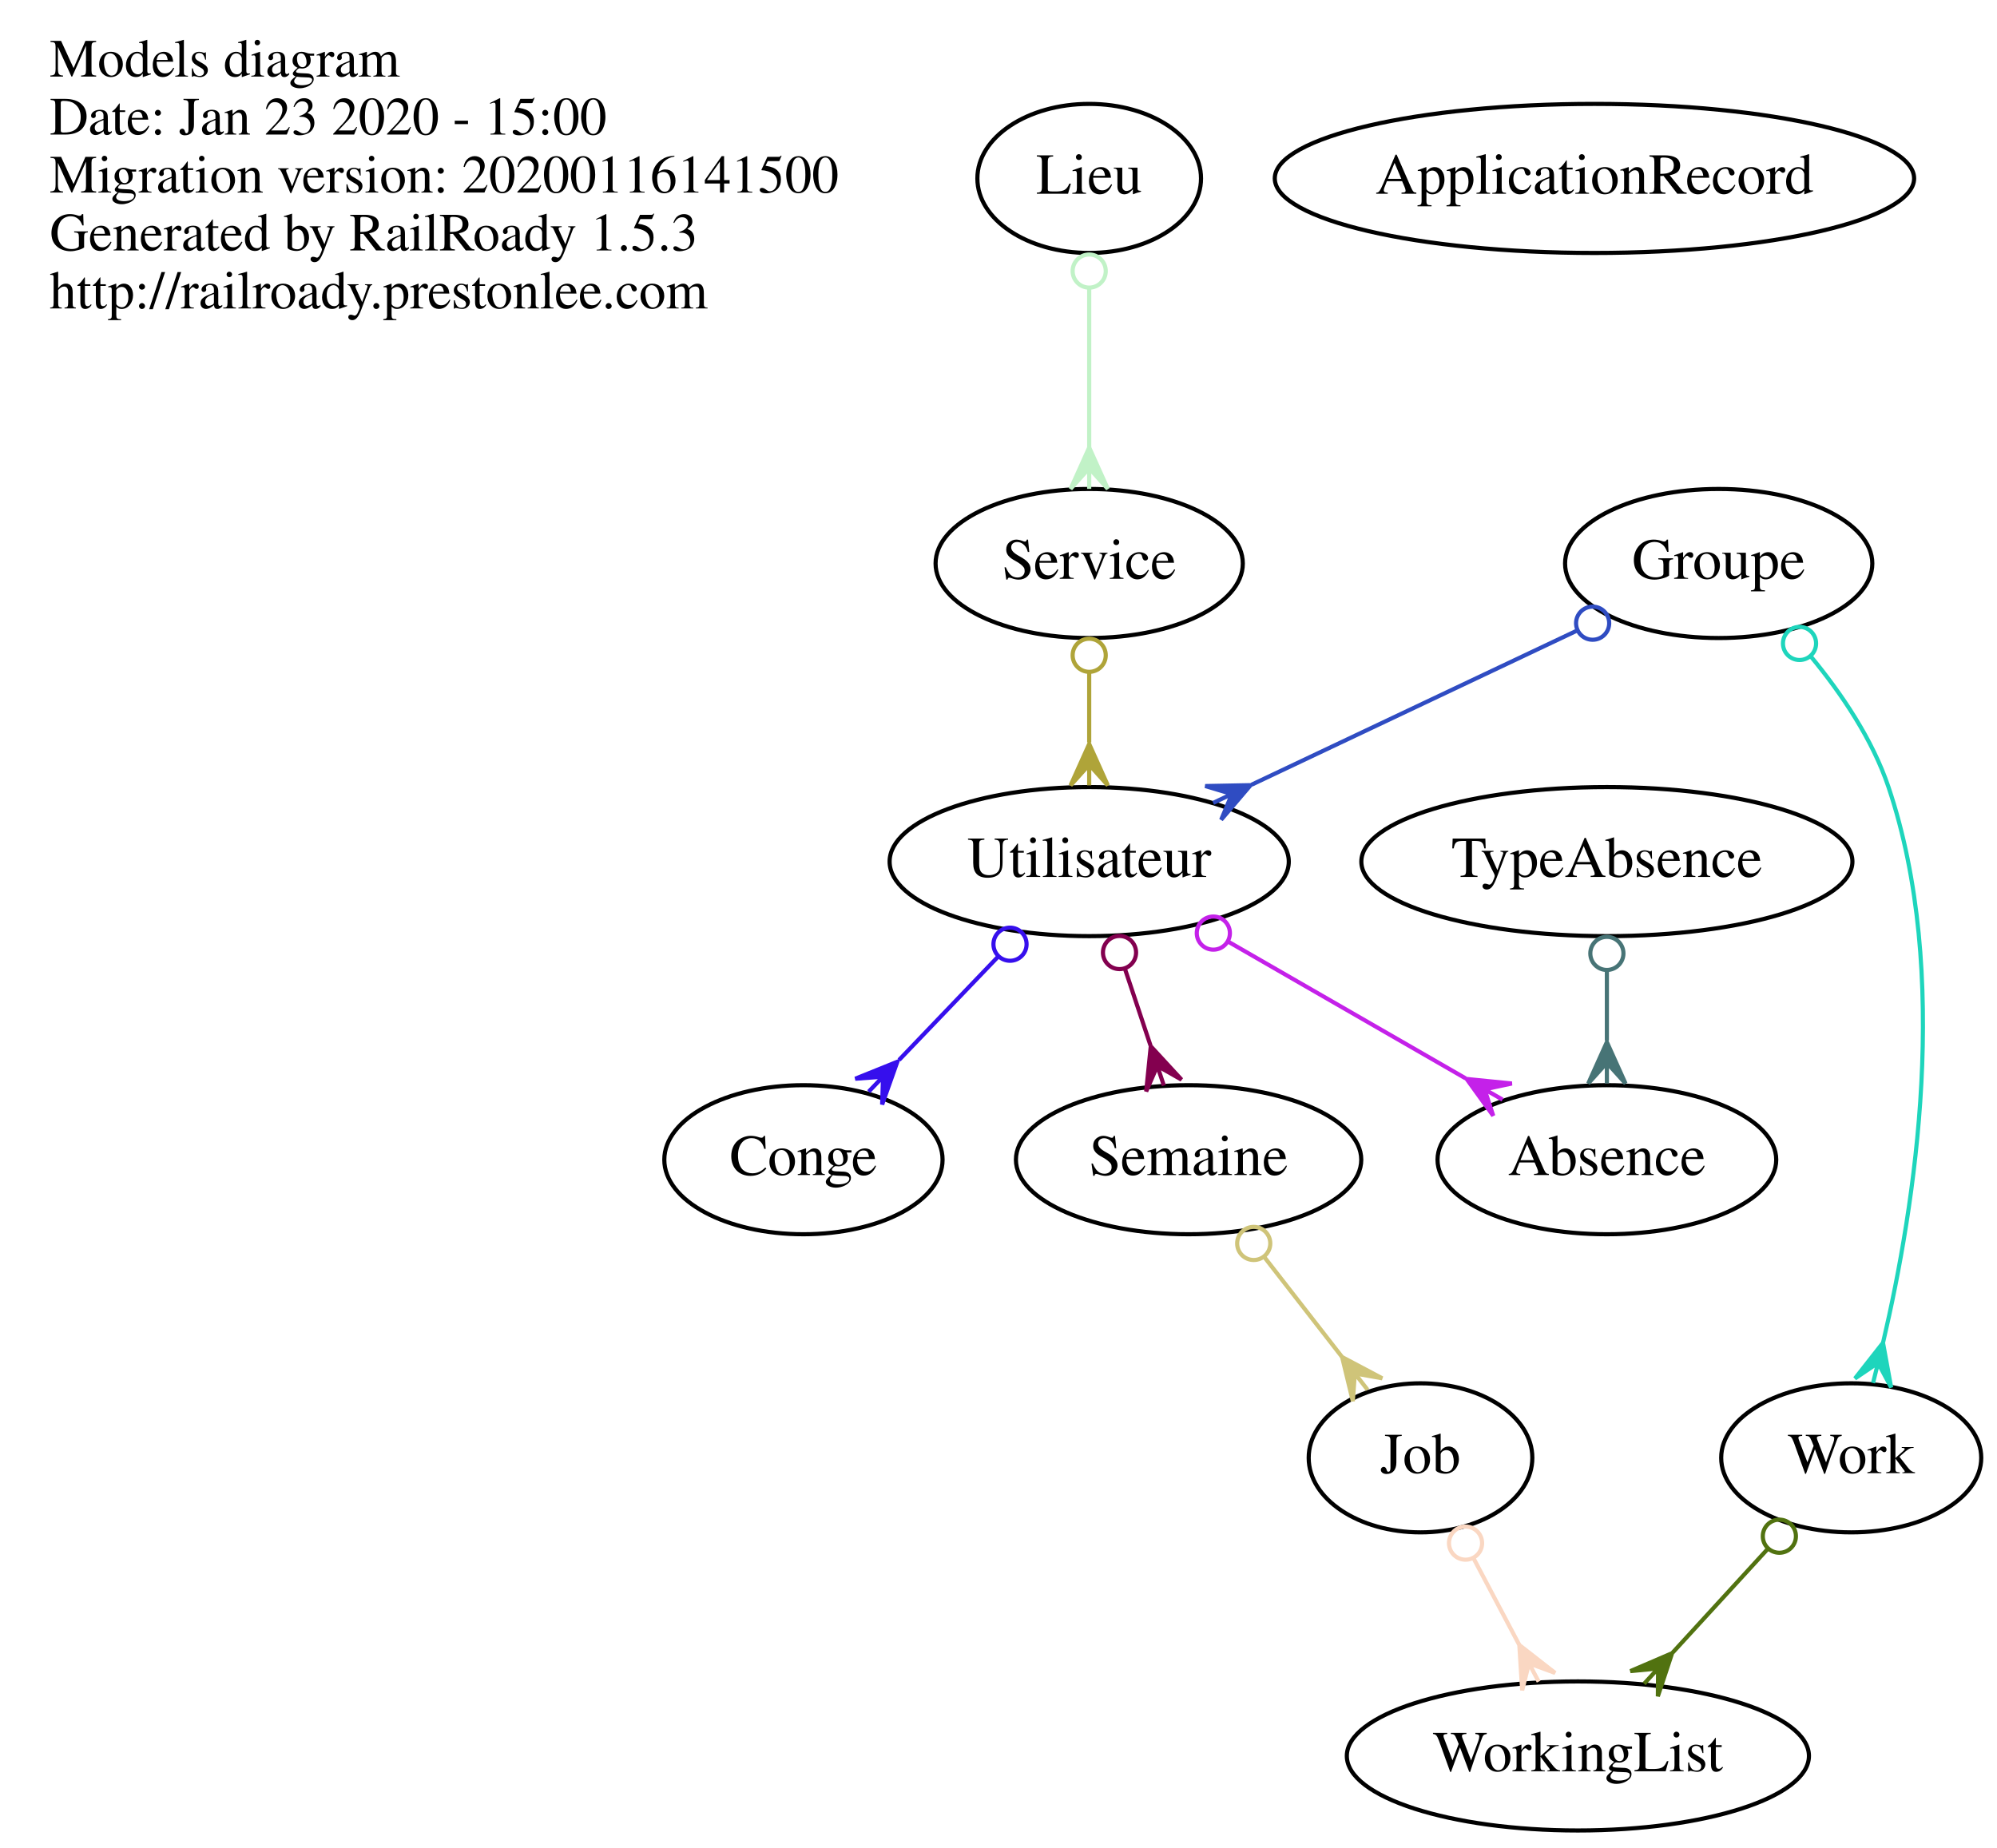
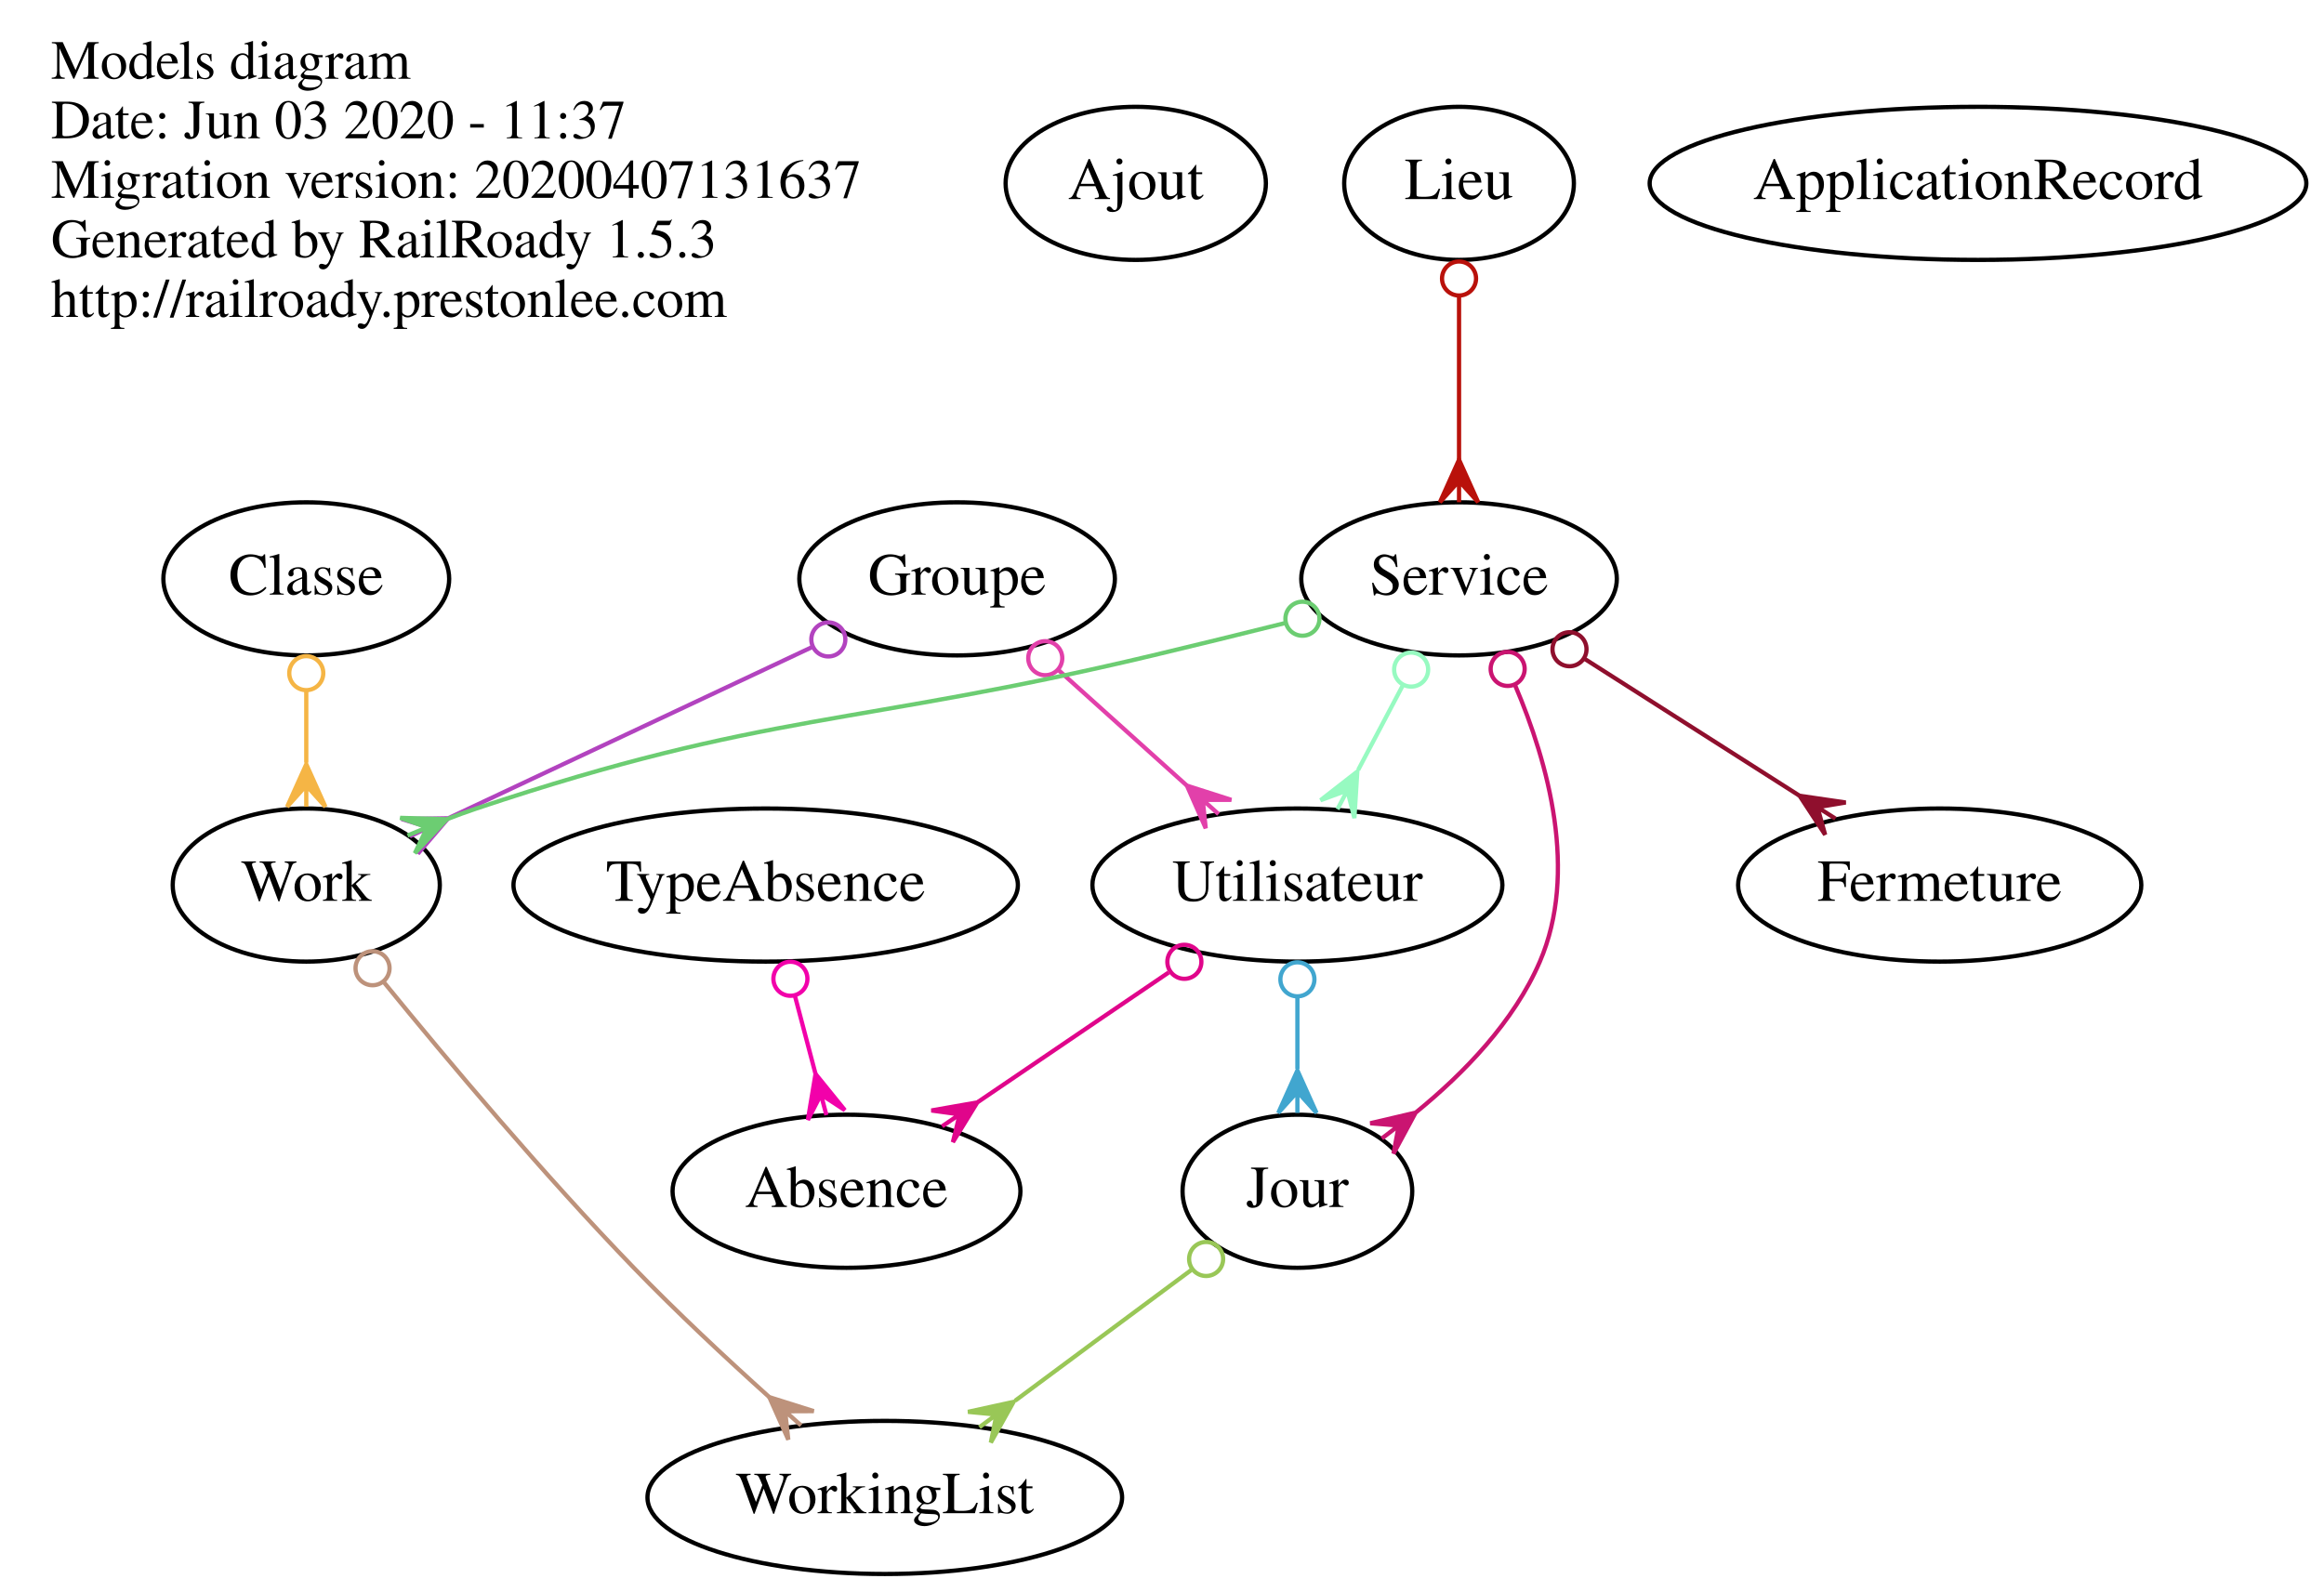
- <svg xmlns="http://www.w3.org/2000/svg" width="482pt" height="446pt" viewBox="0.00 0.00 482.20 446.00">
-   <g id="graph0" class="graph" transform="scale(1 1) rotate(0) translate(4 442)">
-     <polygon fill="transparent" stroke="transparent" points="-4,4 -4,-442 478.197,-442 478.197,4 -4,4" />
+ <svg xmlns="http://www.w3.org/2000/svg" width="546pt" height="374pt" viewBox="0.00 0.00 546.34 374.00">
+   <g id="graph0" class="graph" transform="scale(1 1) rotate(0) translate(4 370)">
+     <polygon fill="transparent" stroke="transparent" points="-4,4 -4,-370 542.343,-370 542.343,4 -4,4" />
    <g id="node1" class="node">
-       <text text-anchor="start" x="8" y="-423.6" font-family="Times,serif" font-size="13.00" fill="#000000">Models diagram</text>
-       <text text-anchor="start" x="8" y="-409.6" font-family="Times,serif" font-size="13.00" fill="#000000">Date: Jan 23 2020 - 15:00</text>
-       <text text-anchor="start" x="8" y="-395.6" font-family="Times,serif" font-size="13.00" fill="#000000">Migration version: 20200116141500</text>
-       <text text-anchor="start" x="8" y="-381.6" font-family="Times,serif" font-size="13.00" fill="#000000">Generated by RailRoady 1.5.3</text>
-       <text text-anchor="start" x="8" y="-367.6" font-family="Times,serif" font-size="13.00" fill="#000000">http://railroady.prestonlee.com</text>
+       <text text-anchor="start" x="8" y="-351.6" font-family="Times,serif" font-size="13.00" fill="#000000">Models diagram</text>
+       <text text-anchor="start" x="8" y="-337.6" font-family="Times,serif" font-size="13.00" fill="#000000">Date: Jun 03 2020 - 11:37</text>
+       <text text-anchor="start" x="8" y="-323.6" font-family="Times,serif" font-size="13.00" fill="#000000">Migration version: 20200407131637</text>
+       <text text-anchor="start" x="8" y="-309.6" font-family="Times,serif" font-size="13.00" fill="#000000">Generated by RailRoady 1.5.3</text>
+       <text text-anchor="start" x="8" y="-295.6" font-family="Times,serif" font-size="13.00" fill="#000000">http://railroady.prestonlee.com</text>
    </g>
    <g id="node2" class="node">
-       <ellipse fill="none" stroke="#000000" cx="339" cy="-90" rx="27" ry="18" />
-       <text text-anchor="middle" x="339" y="-86.3" font-family="Times,serif" font-size="14.00" fill="#000000">Job</text>
+       <ellipse fill="none" stroke="#000000" cx="263" cy="-327" rx="30.595" ry="18" />
+       <text text-anchor="middle" x="263" y="-323.3" font-family="Times,serif" font-size="14.00" fill="#000000">Ajout</text>
+     </g>
+     <g id="node3" class="node">
+       <ellipse fill="none" stroke="#000000" cx="68" cy="-234" rx="33.595" ry="18" />
+       <text text-anchor="middle" x="68" y="-230.3" font-family="Times,serif" font-size="14.00" fill="#000000">Classe</text>
+     </g>
+     <g id="node11" class="node">
+       <ellipse fill="none" stroke="#000000" cx="68" cy="-162" rx="31.396" ry="18" />
+       <text text-anchor="middle" x="68" y="-158.3" font-family="Times,serif" font-size="14.00" fill="#000000">Work</text>
+     </g>
+     <g id="edge1" class="edge">
+       <path fill="none" stroke="#f5b545" d="M68,-207.814C68,-202.278 68,-196.405 68,-190.779" />
+       <ellipse fill="none" stroke="#f5b545" cx="68" cy="-211.831" rx="4" ry="4" />
+       <polygon fill="#f5b545" stroke="#f5b545" points="68,-190.413 72.5,-180.413 68,-185.413 68,-180.413 68,-180.413 68,-180.413 68,-185.413 63.5,-180.413 68,-190.413 68,-190.413" />
+     </g>
+     <g id="node4" class="node">
+       <ellipse fill="none" stroke="#000000" cx="461" cy="-327" rx="77.187" ry="18" />
+       <text text-anchor="middle" x="461" y="-323.3" font-family="Times,serif" font-size="14.00" fill="#000000">ApplicationRecord</text>
+     </g>
+     <g id="node5" class="node">
+       <ellipse fill="none" stroke="#000000" cx="221" cy="-234" rx="37.093" ry="18" />
+       <text text-anchor="middle" x="221" y="-230.3" font-family="Times,serif" font-size="14.00" fill="#000000">Groupe</text>
+     </g>
+     <g id="node10" class="node">
+       <ellipse fill="none" stroke="#000000" cx="301" cy="-162" rx="48.192" ry="18" />
+       <text text-anchor="middle" x="301" y="-158.3" font-family="Times,serif" font-size="14.00" fill="#000000">Utilisateur</text>
+     </g>
+     <g id="edge2" class="edge">
+       <path fill="none" stroke="#e240aa" d="M244.809,-212.572C254.313,-204.019 265.283,-194.145 274.995,-185.405" />
+       <ellipse fill="none" stroke="#e240aa" cx="241.728" cy="-215.345" rx="4" ry="4" />
+       <polygon fill="#e240aa" stroke="#e240aa" points="275.028,-185.375 285.471,-182.03 278.745,-182.03 282.461,-178.685 282.461,-178.685 282.461,-178.685 278.745,-182.03 279.451,-175.34 275.028,-185.375 275.028,-185.375" />
+     </g>
+     <g id="edge3" class="edge">
+       <path fill="none" stroke="#b243bf" d="M186.953,-217.978C161.5,-206 126.872,-189.705 101.542,-177.785" />
+       <ellipse fill="none" stroke="#b243bf" cx="190.73" cy="-219.755" rx="4" ry="4" />
+       <polygon fill="#b243bf" stroke="#b243bf" points="101.376,-177.706 94.244,-169.377 96.852,-175.577 92.328,-173.448 92.328,-173.448 92.328,-173.448 96.852,-175.577 90.412,-177.52 101.376,-177.706 101.376,-177.706" />
+     </g>
+     <g id="node6" class="node">
+       <ellipse fill="none" stroke="#000000" cx="339" cy="-234" rx="37.093" ry="18" />
+       <text text-anchor="middle" x="339" y="-230.3" font-family="Times,serif" font-size="14.00" fill="#000000">Service</text>
    </g>
    <g id="node7" class="node">
-       <ellipse fill="none" stroke="#000000" cx="377" cy="-18" rx="55.79" ry="18" />
-       <text text-anchor="middle" x="377" y="-14.3" font-family="Times,serif" font-size="14.00" fill="#000000">WorkingList</text>
+       <ellipse fill="none" stroke="#000000" cx="452" cy="-162" rx="47.392" ry="18" />
+       <text text-anchor="middle" x="452" y="-158.3" font-family="Times,serif" font-size="14.00" fill="#000000">Fermeture</text>
    </g>
-     <g id="edge1" class="edge">
-       <path fill="none" stroke="#fad7c2" d="M351.782,-65.782C355.323,-59.072 359.188,-51.748 362.805,-44.896" />
-       <ellipse fill="none" stroke="#fad7c2" cx="349.873" cy="-69.4" rx="4" ry="4" />
-       <polygon fill="#fad7c2" stroke="#fad7c2" points="362.861,-44.789 371.509,-38.046 365.195,-40.367 367.529,-35.945 367.529,-35.945 367.529,-35.945 365.195,-40.367 363.549,-33.845 362.861,-44.789 362.861,-44.789" />
+     <g id="edge5" class="edge">
+       <path fill="none" stroke="#8f0f2d" d="M368.609,-215.134C384.075,-205.28 403.046,-193.192 418.984,-183.037" />
+       <ellipse fill="none" stroke="#8f0f2d" cx="364.969" cy="-217.453" rx="4" ry="4" />
+       <polygon fill="#8f0f2d" stroke="#8f0f2d" points="419.051,-182.994 429.903,-181.415 423.268,-180.307 427.485,-177.62 427.485,-177.62 427.485,-177.62 423.268,-180.307 425.067,-173.825 419.051,-182.994 419.051,-182.994" />
    </g>
-     <g id="node3" class="node">
-       <ellipse fill="none" stroke="#000000" cx="381" cy="-399" rx="77.187" ry="18" />
-       <text text-anchor="middle" x="381" y="-395.3" font-family="Times,serif" font-size="14.00" fill="#000000">ApplicationRecord</text>
+     <g id="edge4" class="edge">
+       <path fill="none" stroke="#97fac1" d="M325.868,-209.118C322.452,-202.647 318.756,-195.643 315.284,-189.065" />
+       <ellipse fill="none" stroke="#97fac1" cx="327.74" cy="-212.665" rx="4" ry="4" />
+       <polygon fill="#97fac1" stroke="#97fac1" points="315.084,-188.686 314.397,-177.742 312.751,-184.264 310.417,-179.843 310.417,-179.843 310.417,-179.843 312.751,-184.264 306.437,-181.943 315.084,-188.686 315.084,-188.686" />
    </g>
-     <g id="node4" class="node">
-       <ellipse fill="none" stroke="#000000" cx="411" cy="-306" rx="37.093" ry="18" />
-       <text text-anchor="middle" x="411" y="-302.3" font-family="Times,serif" font-size="14.00" fill="#000000">Groupe</text>
+     <g id="edge6" class="edge">
+       <path fill="none" stroke="#6ccd72" d="M298.101,-223.607C287.95,-221.074 277.088,-218.403 267,-216 196.516,-199.213 176.714,-202.982 108,-180 105.745,-179.246 103.446,-178.408 101.146,-177.518" />
+       <ellipse fill="none" stroke="#6ccd72" cx="302.182" cy="-224.629" rx="4" ry="4" />
+       <polygon fill="#6ccd72" stroke="#6ccd72" points="101.04,-177.475 93.524,-169.49 96.421,-175.561 91.802,-173.647 91.802,-173.647 91.802,-173.647 96.421,-175.561 90.08,-177.805 101.04,-177.475 101.04,-177.475" />
+     </g>
+     <g id="node14" class="node">
+       <ellipse fill="none" stroke="#000000" cx="301" cy="-90" rx="27" ry="18" />
+       <text text-anchor="middle" x="301" y="-86.3" font-family="Times,serif" font-size="14.00" fill="#000000">Jour</text>
+     </g>
+     <g id="edge7" class="edge">
+       <path fill="none" stroke="#ca1471" d="M352.174,-208.99C360.074,-190.468 367,-164.923 358,-144 351.932,-129.893 340.166,-117.744 328.893,-108.563" />
+       <ellipse fill="none" stroke="#ca1471" cx="350.43" cy="-212.823" rx="4" ry="4" />
+       <polygon fill="#ca1471" stroke="#ca1471" points="328.801,-108.493 323.594,-98.842 324.83,-105.454 320.859,-102.416 320.859,-102.416 320.859,-102.416 324.83,-105.454 318.125,-105.99 328.801,-108.493 328.801,-108.493" />
+     </g>
+     <g id="node8" class="node">
+       <ellipse fill="none" stroke="#000000" cx="204" cy="-18" rx="55.79" ry="18" />
+       <text text-anchor="middle" x="204" y="-14.3" font-family="Times,serif" font-size="14.00" fill="#000000">WorkingList</text>
    </g>
    <g id="node9" class="node">
-       <ellipse fill="none" stroke="#000000" cx="259" cy="-234" rx="48.192" ry="18" />
-       <text text-anchor="middle" x="259" y="-230.3" font-family="Times,serif" font-size="14.00" fill="#000000">Utilisateur</text>
+       <ellipse fill="none" stroke="#000000" cx="195" cy="-90" rx="40.893" ry="18" />
+       <text text-anchor="middle" x="195" y="-86.3" font-family="Times,serif" font-size="14.00" fill="#000000">Absence</text>
    </g>
-     <g id="edge2" class="edge">
-       <path fill="none" stroke="#2f4cc2" d="M376.662,-289.735C353.36,-278.697 322.495,-264.077 298.224,-252.58" />
-       <ellipse fill="none" stroke="#2f4cc2" cx="380.56" cy="-291.581" rx="4" ry="4" />
-       <polygon fill="#2f4cc2" stroke="#2f4cc2" points="297.978,-252.463 290.867,-244.115 293.459,-250.323 288.94,-248.182 288.94,-248.182 288.94,-248.182 293.459,-250.323 287.014,-252.249 297.978,-252.463 297.978,-252.463" />
-     </g>
-     <g id="node11" class="node">
-       <ellipse fill="none" stroke="#000000" cx="443" cy="-90" rx="31.396" ry="18" />
-       <text text-anchor="middle" x="443" y="-86.3" font-family="Times,serif" font-size="14.00" fill="#000000">Work</text>
-     </g>
-     <g id="edge3" class="edge">
-       <path fill="none" stroke="#1ed5bc" d="M433.285,-283.504C440.74,-274.476 448.132,-263.491 452,-252 467.163,-206.953 458.427,-150.908 450.71,-117.934" />
-       <ellipse fill="none" stroke="#1ed5bc" cx="430.518" cy="-286.69" rx="4" ry="4" />
-       <polygon fill="#1ed5bc" stroke="#1ed5bc" points="450.674,-117.789 452.64,-107.001 449.473,-112.936 448.271,-108.082 448.271,-108.082 448.271,-108.082 449.473,-112.936 443.903,-109.163 450.674,-117.789 450.674,-117.789" />
-     </g>
-     <g id="node5" class="node">
-       <ellipse fill="none" stroke="#000000" cx="190" cy="-162" rx="33.595" ry="18" />
-       <text text-anchor="middle" x="190" y="-158.3" font-family="Times,serif" font-size="14.00" fill="#000000">Conge</text>
-     </g>
-     <g id="node6" class="node">
-       <ellipse fill="none" stroke="#000000" cx="259" cy="-306" rx="37.093" ry="18" />
-       <text text-anchor="middle" x="259" y="-302.3" font-family="Times,serif" font-size="14.00" fill="#000000">Service</text>
-     </g>
-     <g id="edge4" class="edge">
-       <path fill="none" stroke="#afa439" d="M259,-279.814C259,-274.277 259,-268.405 259,-262.779" />
-       <ellipse fill="none" stroke="#afa439" cx="259" cy="-283.831" rx="4" ry="4" />
-       <polygon fill="#afa439" stroke="#afa439" points="259,-262.413 263.5,-252.413 259,-257.413 259,-252.413 259,-252.413 259,-252.413 259,-257.413 254.5,-252.413 259,-262.413 259,-262.413" />
-     </g>
-     <g id="node8" class="node">
-       <ellipse fill="none" stroke="#000000" cx="384" cy="-162" rx="40.893" ry="18" />
-       <text text-anchor="middle" x="384" y="-158.3" font-family="Times,serif" font-size="14.00" fill="#000000">Absence</text>
-     </g>
-     <g id="edge6" class="edge">
-       <path fill="none" stroke="#360fed" d="M236.902,-210.941C229.299,-203.008 220.77,-194.107 213.09,-186.094" />
-       <ellipse fill="none" stroke="#360fed" cx="239.88" cy="-214.049" rx="4" ry="4" />
-       <polygon fill="#360fed" stroke="#360fed" points="212.679,-185.665 209.009,-175.331 209.219,-182.055 205.76,-178.445 205.76,-178.445 205.76,-178.445 209.219,-182.055 202.511,-181.559 212.679,-185.665 212.679,-185.665" />
-     </g>
-     <g id="edge7" class="edge">
-       <path fill="none" stroke="#c421e9" d="M292.628,-214.63C310.367,-204.413 332.082,-191.905 349.892,-181.646" />
-       <ellipse fill="none" stroke="#c421e9" cx="288.975" cy="-216.734" rx="4" ry="4" />
-       <polygon fill="#c421e9" stroke="#c421e9" points="350.142,-181.502 361.054,-180.41 354.475,-179.006 358.808,-176.511 358.808,-176.511 358.808,-176.511 354.475,-179.006 356.562,-172.611 350.142,-181.502 350.142,-181.502" />
-     </g>
-     <g id="node10" class="node">
-       <ellipse fill="none" stroke="#000000" cx="283" cy="-162" rx="41.693" ry="18" />
-       <text text-anchor="middle" x="283" y="-158.3" font-family="Times,serif" font-size="14.00" fill="#000000">Semaine</text>
-     </g>
-     <g id="edge5" class="edge">
-       <path fill="none" stroke="#83004f" d="M267.677,-207.968C269.665,-202.004 271.785,-195.644 273.795,-189.616" />
-       <ellipse fill="none" stroke="#83004f" cx="266.321" cy="-212.037" rx="4" ry="4" />
-       <polygon fill="#83004f" stroke="#83004f" points="273.866,-189.4 281.298,-181.337 275.448,-184.657 277.029,-179.913 277.029,-179.913 277.029,-179.913 275.448,-184.657 272.76,-178.49 273.866,-189.4 273.866,-189.4" />
+     <g id="edge9" class="edge">
+       <path fill="none" stroke="#e0058b" d="M270.731,-141.44C256.688,-131.901 240.017,-120.578 225.897,-110.987" />
+       <ellipse fill="none" stroke="#e0058b" cx="274.429" cy="-143.952" rx="4" ry="4" />
+       <polygon fill="#e0058b" stroke="#e0058b" points="225.753,-110.889 220.009,-101.548 221.617,-108.079 217.481,-105.27 217.481,-105.27 217.481,-105.27 221.617,-108.079 214.952,-108.993 225.753,-110.889 225.753,-110.889" />
    </g>
    <g id="edge8" class="edge">
-       <path fill="none" stroke="#cfc479" d="M301.397,-138.346C307.361,-130.678 313.987,-122.16 319.994,-114.436" />
-       <ellipse fill="none" stroke="#cfc479" cx="298.727" cy="-141.78" rx="4" ry="4" />
-       <polygon fill="#cfc479" stroke="#cfc479" points="320.07,-114.338 329.762,-109.208 323.14,-110.392 326.209,-106.445 326.209,-106.445 326.209,-106.445 323.14,-110.392 322.657,-103.682 320.07,-114.338 320.07,-114.338" />
+       <path fill="none" stroke="#41a6cf" d="M301,-135.814C301,-130.278 301,-124.405 301,-118.778" />
+       <ellipse fill="none" stroke="#41a6cf" cx="301" cy="-139.831" rx="4" ry="4" />
+       <polygon fill="#41a6cf" stroke="#41a6cf" points="301,-118.413 305.5,-108.413 301,-113.413 301,-108.413 301,-108.413 301,-108.413 301,-113.413 296.5,-108.413 301,-118.413 301,-118.413" />
    </g>
-     <g id="edge9" class="edge">
-       <path fill="none" stroke="#517210" d="M422.932,-68.107C415.658,-60.172 407.387,-51.15 399.888,-42.969" />
-       <ellipse fill="none" stroke="#517210" cx="425.649" cy="-71.072" rx="4" ry="4" />
-       <polygon fill="#517210" stroke="#517210" points="399.75,-42.818 396.31,-32.406 396.371,-39.132 392.993,-35.446 392.993,-35.446 392.993,-35.446 396.371,-39.132 389.675,-38.487 399.75,-42.818 399.75,-42.818" />
+     <g id="edge10" class="edge">
+       <path fill="none" stroke="#bd927b" d="M86.302,-139.083C101.461,-120.483 123.866,-93.854 145,-72 155,-61.66 166.568,-50.846 176.798,-41.634" />
+       <ellipse fill="none" stroke="#bd927b" cx="83.579" cy="-142.441" rx="4" ry="4" />
+       <polygon fill="#bd927b" stroke="#bd927b" points="176.846,-41.591 187.305,-38.296 180.579,-38.264 184.311,-34.937 184.311,-34.937 184.311,-34.937 180.579,-38.264 181.317,-31.578 176.846,-41.591 176.846,-41.591" />
    </g>
    <g id="node12" class="node">
-       <ellipse fill="none" stroke="#000000" cx="384" cy="-234" rx="59.29" ry="18" />
-       <text text-anchor="middle" x="384" y="-230.3" font-family="Times,serif" font-size="14.00" fill="#000000">TypeAbsence</text>
+       <ellipse fill="none" stroke="#000000" cx="176" cy="-162" rx="59.29" ry="18" />
+       <text text-anchor="middle" x="176" y="-158.3" font-family="Times,serif" font-size="14.00" fill="#000000">TypeAbsence</text>
    </g>
-     <g id="edge10" class="edge">
-       <path fill="none" stroke="#477476" d="M384,-207.814C384,-202.278 384,-196.405 384,-190.779" />
-       <ellipse fill="none" stroke="#477476" cx="384" cy="-211.831" rx="4" ry="4" />
-       <polygon fill="#477476" stroke="#477476" points="384,-190.413 388.5,-180.413 384,-185.413 384,-180.413 384,-180.413 384,-180.413 384,-185.413 379.5,-180.413 384,-190.413 384,-190.413" />
+     <g id="edge11" class="edge">
+       <path fill="none" stroke="#f201aa" d="M182.869,-135.968C184.443,-130.004 186.122,-123.644 187.712,-117.616" />
+       <ellipse fill="none" stroke="#f201aa" cx="181.815" cy="-139.964" rx="4" ry="4" />
+       <polygon fill="#f201aa" stroke="#f201aa" points="187.721,-117.582 194.624,-109.062 188.997,-112.748 190.273,-107.913 190.273,-107.913 190.273,-107.913 188.997,-112.748 185.922,-106.765 187.721,-117.582 187.721,-117.582" />
    </g>
    <g id="node13" class="node">
-       <ellipse fill="none" stroke="#000000" cx="259" cy="-399" rx="27" ry="18" />
-       <text text-anchor="middle" x="259" y="-395.3" font-family="Times,serif" font-size="14.00" fill="#000000">Lieu</text>
+       <ellipse fill="none" stroke="#000000" cx="339" cy="-327" rx="27" ry="18" />
+       <text text-anchor="middle" x="339" y="-323.3" font-family="Times,serif" font-size="14.00" fill="#000000">Lieu</text>
    </g>
-     <g id="edge11" class="edge">
-       <path fill="none" stroke="#c1f2c7" d="M259,-372.443C259,-360.448 259,-346.268 259,-334.095" />
-       <ellipse fill="none" stroke="#c1f2c7" cx="259" cy="-376.626" rx="4" ry="4" />
-       <polygon fill="#c1f2c7" stroke="#c1f2c7" points="259,-334.019 263.5,-324.019 259,-329.019 259,-324.019 259,-324.019 259,-324.019 259,-329.019 254.5,-324.019 259,-334.019 259,-334.019" />
+     <g id="edge12" class="edge">
+       <path fill="none" stroke="#b9110b" d="M339,-300.443C339,-288.448 339,-274.268 339,-262.095" />
+       <ellipse fill="none" stroke="#b9110b" cx="339" cy="-304.626" rx="4" ry="4" />
+       <polygon fill="#b9110b" stroke="#b9110b" points="339,-262.019 343.5,-252.019 339,-257.019 339,-252.019 339,-252.019 339,-252.019 339,-257.019 334.5,-252.019 339,-262.019 339,-262.019" />
+     </g>
+     <g id="edge13" class="edge">
+       <path fill="none" stroke="#99c757" d="M276.014,-71.453C263.398,-62.089 247.982,-50.647 234.656,-40.755" />
+       <ellipse fill="none" stroke="#99c757" cx="279.543" cy="-74.073" rx="4" ry="4" />
+       <polygon fill="#99c757" stroke="#99c757" points="234.28,-40.476 228.932,-30.902 230.265,-37.495 226.25,-34.515 226.25,-34.515 226.25,-34.515 230.265,-37.495 223.568,-38.129 234.28,-40.476 234.28,-40.476" />
    </g>
  </g>
</svg>
